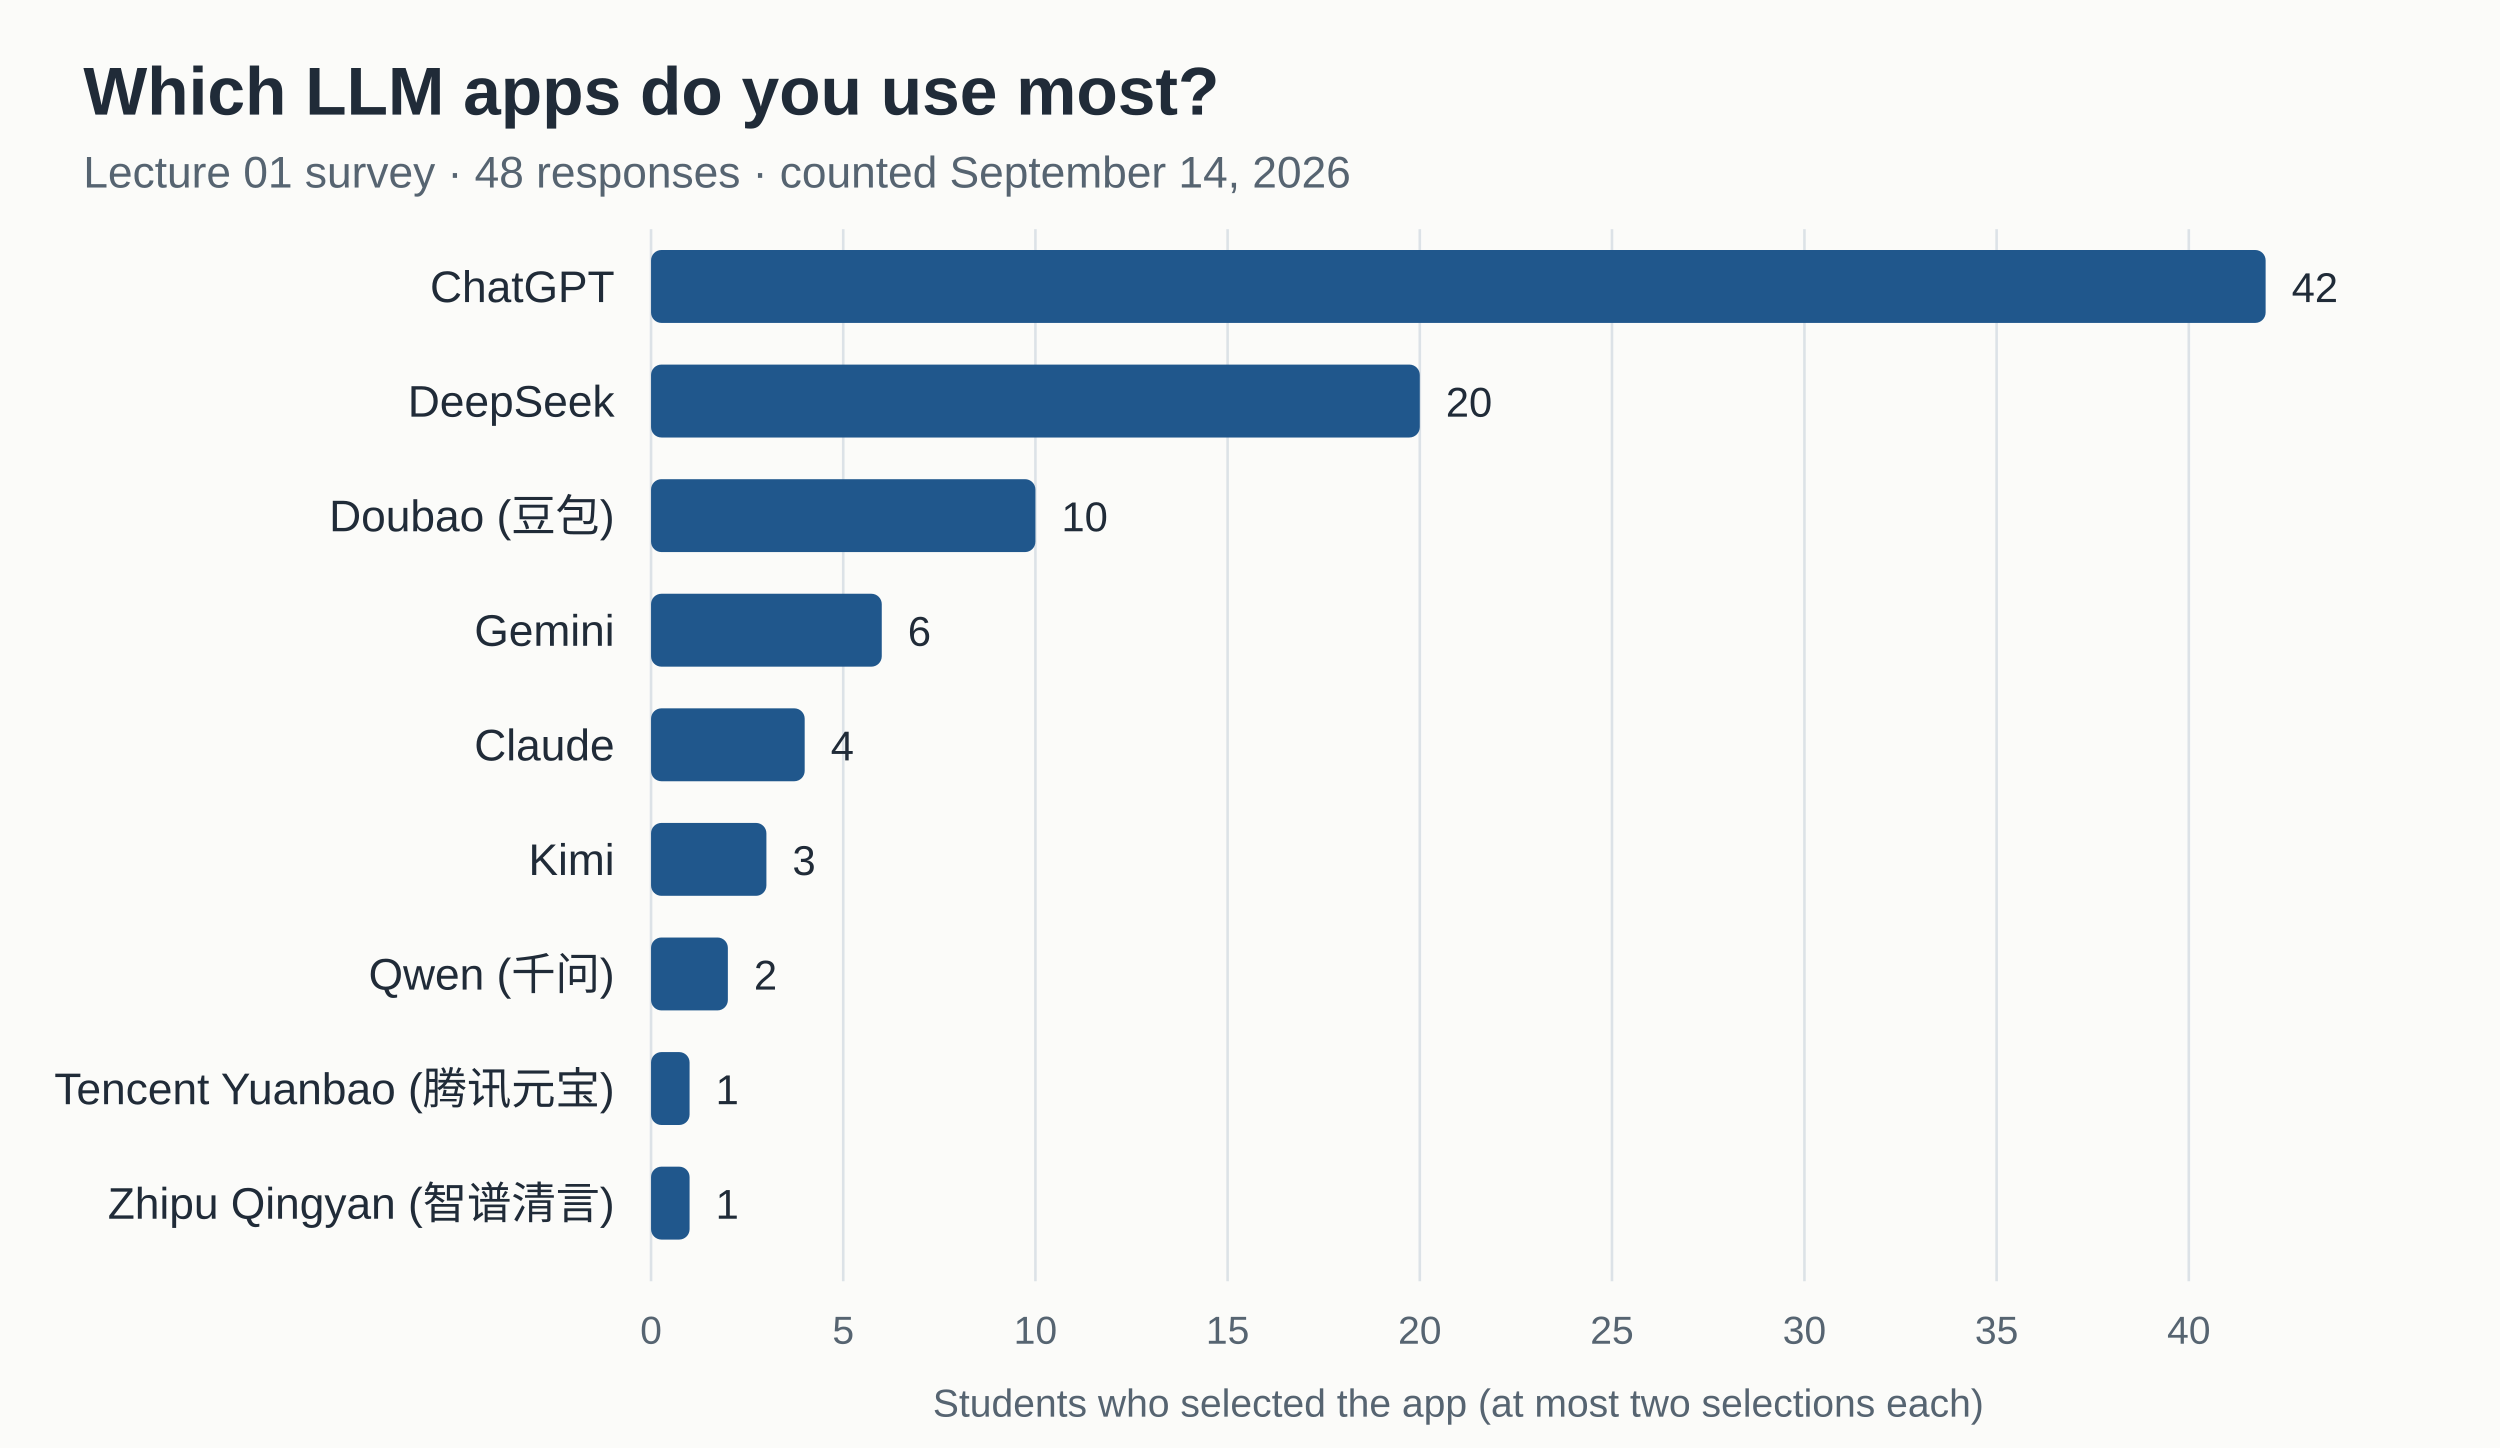
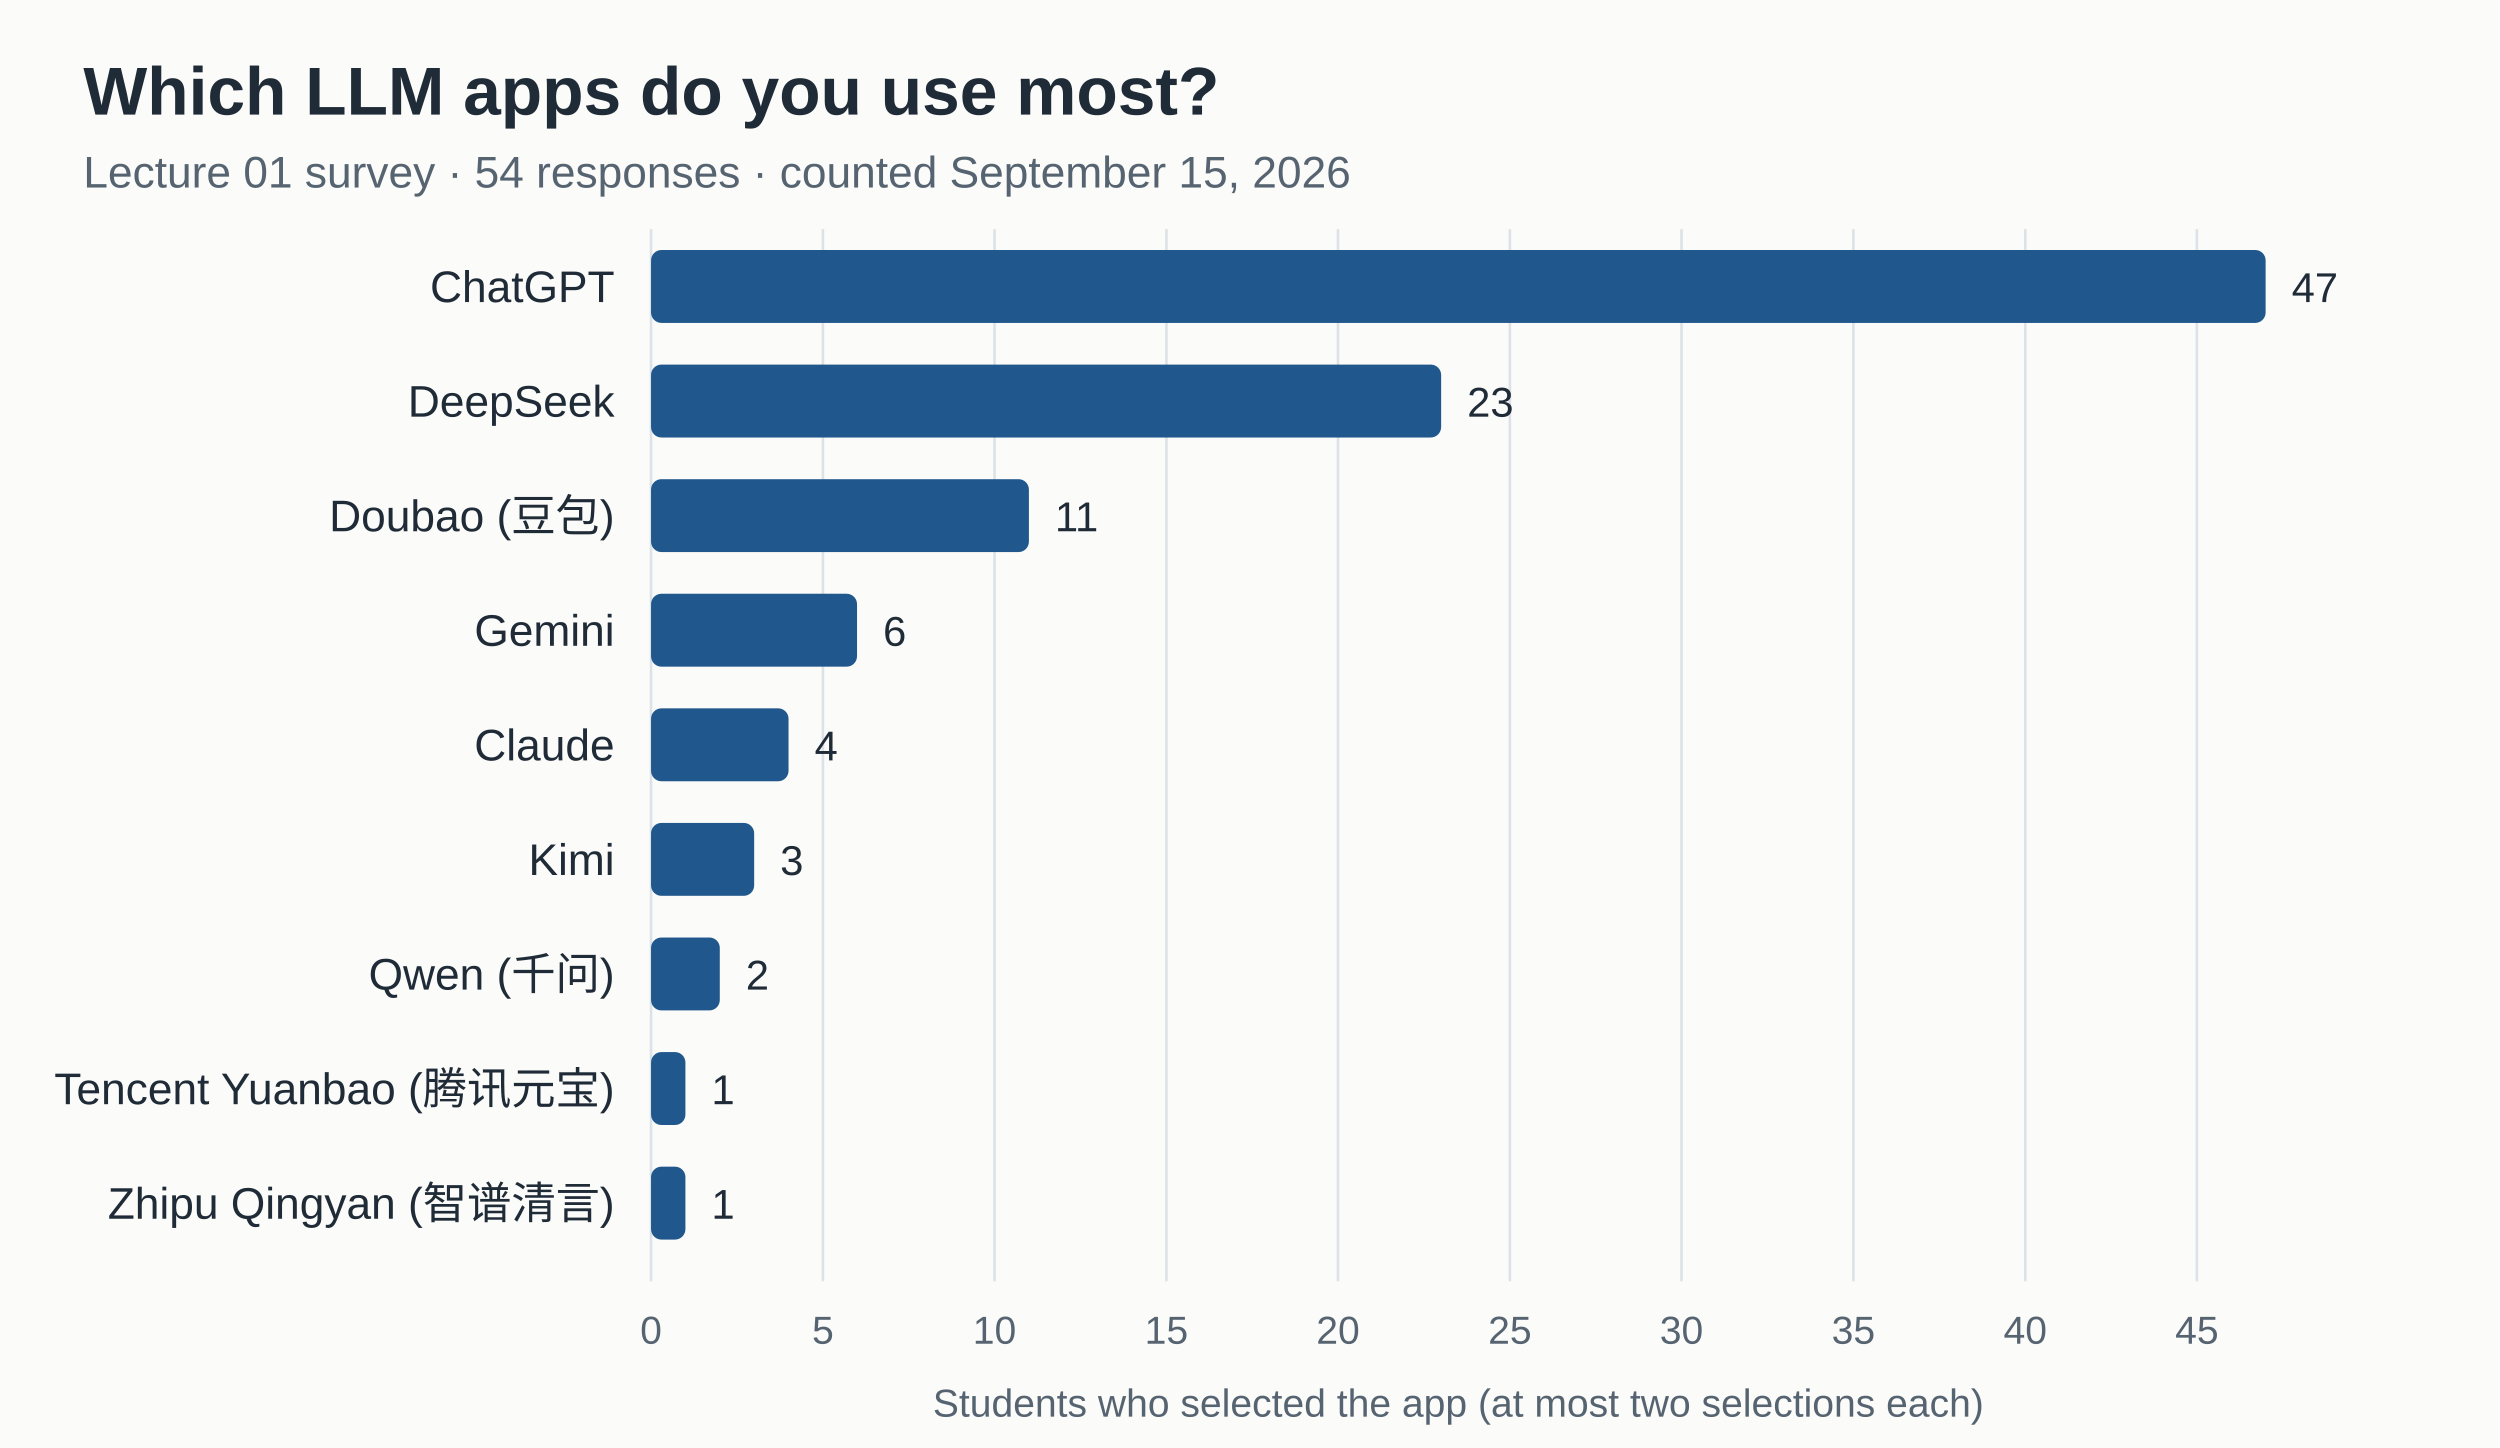
<svg xmlns="http://www.w3.org/2000/svg" width="960" height="556" viewBox="0 0 960 556" role="img" aria-labelledby="chart-title chart-desc" font-family="Arial, Helvetica Neue, PingFang SC, Microsoft YaHei, sans-serif">
  <rect width="960" height="556" fill="#fbfbf9" />
  <text x="32" y="44" font-size="26" font-weight="700" fill="#202b38">Which LLM apps do you use most?</text>
-   <text x="32" y="72" font-size="17" fill="#566471">Lecture 01 survey · 48 responses · counted September 14, 2026</text>
+   <text x="32" y="72" font-size="17" fill="#566471">Lecture 01 survey · 54 responses · counted September 15, 2026</text>
  <line x1="250.0" y1="88" x2="250.0" y2="492" stroke="#dce2e7" stroke-width="1" />
  <text x="250.0" y="516" font-size="15" fill="#566471" text-anchor="middle">0</text>
-   <line x1="323.8" y1="88" x2="323.8" y2="492" stroke="#dce2e7" stroke-width="1" />
-   <text x="323.8" y="516" font-size="15" fill="#566471" text-anchor="middle">5</text>
-   <line x1="397.6" y1="88" x2="397.6" y2="492" stroke="#dce2e7" stroke-width="1" />
-   <text x="397.6" y="516" font-size="15" fill="#566471" text-anchor="middle">10</text>
-   <line x1="471.4" y1="88" x2="471.4" y2="492" stroke="#dce2e7" stroke-width="1" />
-   <text x="471.4" y="516" font-size="15" fill="#566471" text-anchor="middle">15</text>
-   <line x1="545.2" y1="88" x2="545.2" y2="492" stroke="#dce2e7" stroke-width="1" />
-   <text x="545.2" y="516" font-size="15" fill="#566471" text-anchor="middle">20</text>
-   <line x1="619.0" y1="88" x2="619.0" y2="492" stroke="#dce2e7" stroke-width="1" />
-   <text x="619.0" y="516" font-size="15" fill="#566471" text-anchor="middle">25</text>
-   <line x1="692.9" y1="88" x2="692.9" y2="492" stroke="#dce2e7" stroke-width="1" />
-   <text x="692.9" y="516" font-size="15" fill="#566471" text-anchor="middle">30</text>
-   <line x1="766.7" y1="88" x2="766.7" y2="492" stroke="#dce2e7" stroke-width="1" />
-   <text x="766.7" y="516" font-size="15" fill="#566471" text-anchor="middle">35</text>
-   <line x1="840.5" y1="88" x2="840.5" y2="492" stroke="#dce2e7" stroke-width="1" />
-   <text x="840.5" y="516" font-size="15" fill="#566471" text-anchor="middle">40</text>
+   <line x1="316.0" y1="88" x2="316.0" y2="492" stroke="#dce2e7" stroke-width="1" />
+   <text x="316.0" y="516" font-size="15" fill="#566471" text-anchor="middle">5</text>
+   <line x1="381.9" y1="88" x2="381.9" y2="492" stroke="#dce2e7" stroke-width="1" />
+   <text x="381.9" y="516" font-size="15" fill="#566471" text-anchor="middle">10</text>
+   <line x1="447.9" y1="88" x2="447.9" y2="492" stroke="#dce2e7" stroke-width="1" />
+   <text x="447.9" y="516" font-size="15" fill="#566471" text-anchor="middle">15</text>
+   <line x1="513.8" y1="88" x2="513.8" y2="492" stroke="#dce2e7" stroke-width="1" />
+   <text x="513.8" y="516" font-size="15" fill="#566471" text-anchor="middle">20</text>
+   <line x1="579.8" y1="88" x2="579.8" y2="492" stroke="#dce2e7" stroke-width="1" />
+   <text x="579.8" y="516" font-size="15" fill="#566471" text-anchor="middle">25</text>
+   <line x1="645.7" y1="88" x2="645.7" y2="492" stroke="#dce2e7" stroke-width="1" />
+   <text x="645.7" y="516" font-size="15" fill="#566471" text-anchor="middle">30</text>
+   <line x1="711.7" y1="88" x2="711.7" y2="492" stroke="#dce2e7" stroke-width="1" />
+   <text x="711.7" y="516" font-size="15" fill="#566471" text-anchor="middle">35</text>
+   <line x1="777.7" y1="88" x2="777.7" y2="492" stroke="#dce2e7" stroke-width="1" />
+   <text x="777.7" y="516" font-size="15" fill="#566471" text-anchor="middle">40</text>
+   <line x1="843.6" y1="88" x2="843.6" y2="492" stroke="#dce2e7" stroke-width="1" />
+   <text x="843.6" y="516" font-size="15" fill="#566471" text-anchor="middle">45</text>
  <text x="236" y="116.0" font-size="17" fill="#202b38" text-anchor="end">ChatGPT</text>
  <rect x="250" y="96" width="620.0" height="28" rx="4" fill="#20578c" />
-   <text x="880.0" y="116.0" font-size="16" fill="#202b38">42</text>
+   <text x="880.0" y="116.0" font-size="16" fill="#202b38">47</text>
  <text x="236" y="160.0" font-size="17" fill="#202b38" text-anchor="end">DeepSeek</text>
-   <rect x="250" y="140" width="295.2" height="28" rx="4" fill="#20578c" />
-   <text x="555.2" y="160.0" font-size="16" fill="#202b38">20</text>
+   <rect x="250" y="140" width="303.4" height="28" rx="4" fill="#20578c" />
+   <text x="563.4" y="160.0" font-size="16" fill="#202b38">23</text>
  <text x="236" y="204.0" font-size="17" fill="#202b38" text-anchor="end">Doubao (豆包)</text>
-   <rect x="250" y="184" width="147.6" height="28" rx="4" fill="#20578c" />
-   <text x="407.6" y="204.0" font-size="16" fill="#202b38">10</text>
+   <rect x="250" y="184" width="145.1" height="28" rx="4" fill="#20578c" />
+   <text x="405.1" y="204.0" font-size="16" fill="#202b38">11</text>
  <text x="236" y="248.0" font-size="17" fill="#202b38" text-anchor="end">Gemini</text>
-   <rect x="250" y="228" width="88.6" height="28" rx="4" fill="#20578c" />
-   <text x="348.6" y="248.0" font-size="16" fill="#202b38">6</text>
+   <rect x="250" y="228" width="79.1" height="28" rx="4" fill="#20578c" />
+   <text x="339.1" y="248.0" font-size="16" fill="#202b38">6</text>
  <text x="236" y="292.0" font-size="17" fill="#202b38" text-anchor="end">Claude</text>
-   <rect x="250" y="272" width="59.0" height="28" rx="4" fill="#20578c" />
-   <text x="319.0" y="292.0" font-size="16" fill="#202b38">4</text>
+   <rect x="250" y="272" width="52.8" height="28" rx="4" fill="#20578c" />
+   <text x="312.8" y="292.0" font-size="16" fill="#202b38">4</text>
  <text x="236" y="336.0" font-size="17" fill="#202b38" text-anchor="end">Kimi</text>
-   <rect x="250" y="316" width="44.3" height="28" rx="4" fill="#20578c" />
-   <text x="304.3" y="336.0" font-size="16" fill="#202b38">3</text>
+   <rect x="250" y="316" width="39.6" height="28" rx="4" fill="#20578c" />
+   <text x="299.6" y="336.0" font-size="16" fill="#202b38">3</text>
  <text x="236" y="380.0" font-size="17" fill="#202b38" text-anchor="end">Qwen (千问)</text>
-   <rect x="250" y="360" width="29.5" height="28" rx="4" fill="#20578c" />
-   <text x="289.5" y="380.0" font-size="16" fill="#202b38">2</text>
+   <rect x="250" y="360" width="26.4" height="28" rx="4" fill="#20578c" />
+   <text x="286.4" y="380.0" font-size="16" fill="#202b38">2</text>
  <text x="236" y="424.0" font-size="17" fill="#202b38" text-anchor="end">Tencent Yuanbao (腾讯元宝)</text>
-   <rect x="250" y="404" width="14.8" height="28" rx="4" fill="#20578c" />
-   <text x="274.8" y="424.0" font-size="16" fill="#202b38">1</text>
+   <rect x="250" y="404" width="13.2" height="28" rx="4" fill="#20578c" />
+   <text x="273.2" y="424.0" font-size="16" fill="#202b38">1</text>
  <text x="236" y="468.0" font-size="17" fill="#202b38" text-anchor="end">Zhipu Qingyan (智谱清言)</text>
-   <rect x="250" y="448" width="14.8" height="28" rx="4" fill="#20578c" />
-   <text x="274.8" y="468.0" font-size="16" fill="#202b38">1</text>
+   <rect x="250" y="448" width="13.2" height="28" rx="4" fill="#20578c" />
+   <text x="273.2" y="468.0" font-size="16" fill="#202b38">1</text>
  <text x="560.0" y="544" font-size="15" fill="#566471" text-anchor="middle">Students who selected the app (at most two selections each)</text>
</svg>
